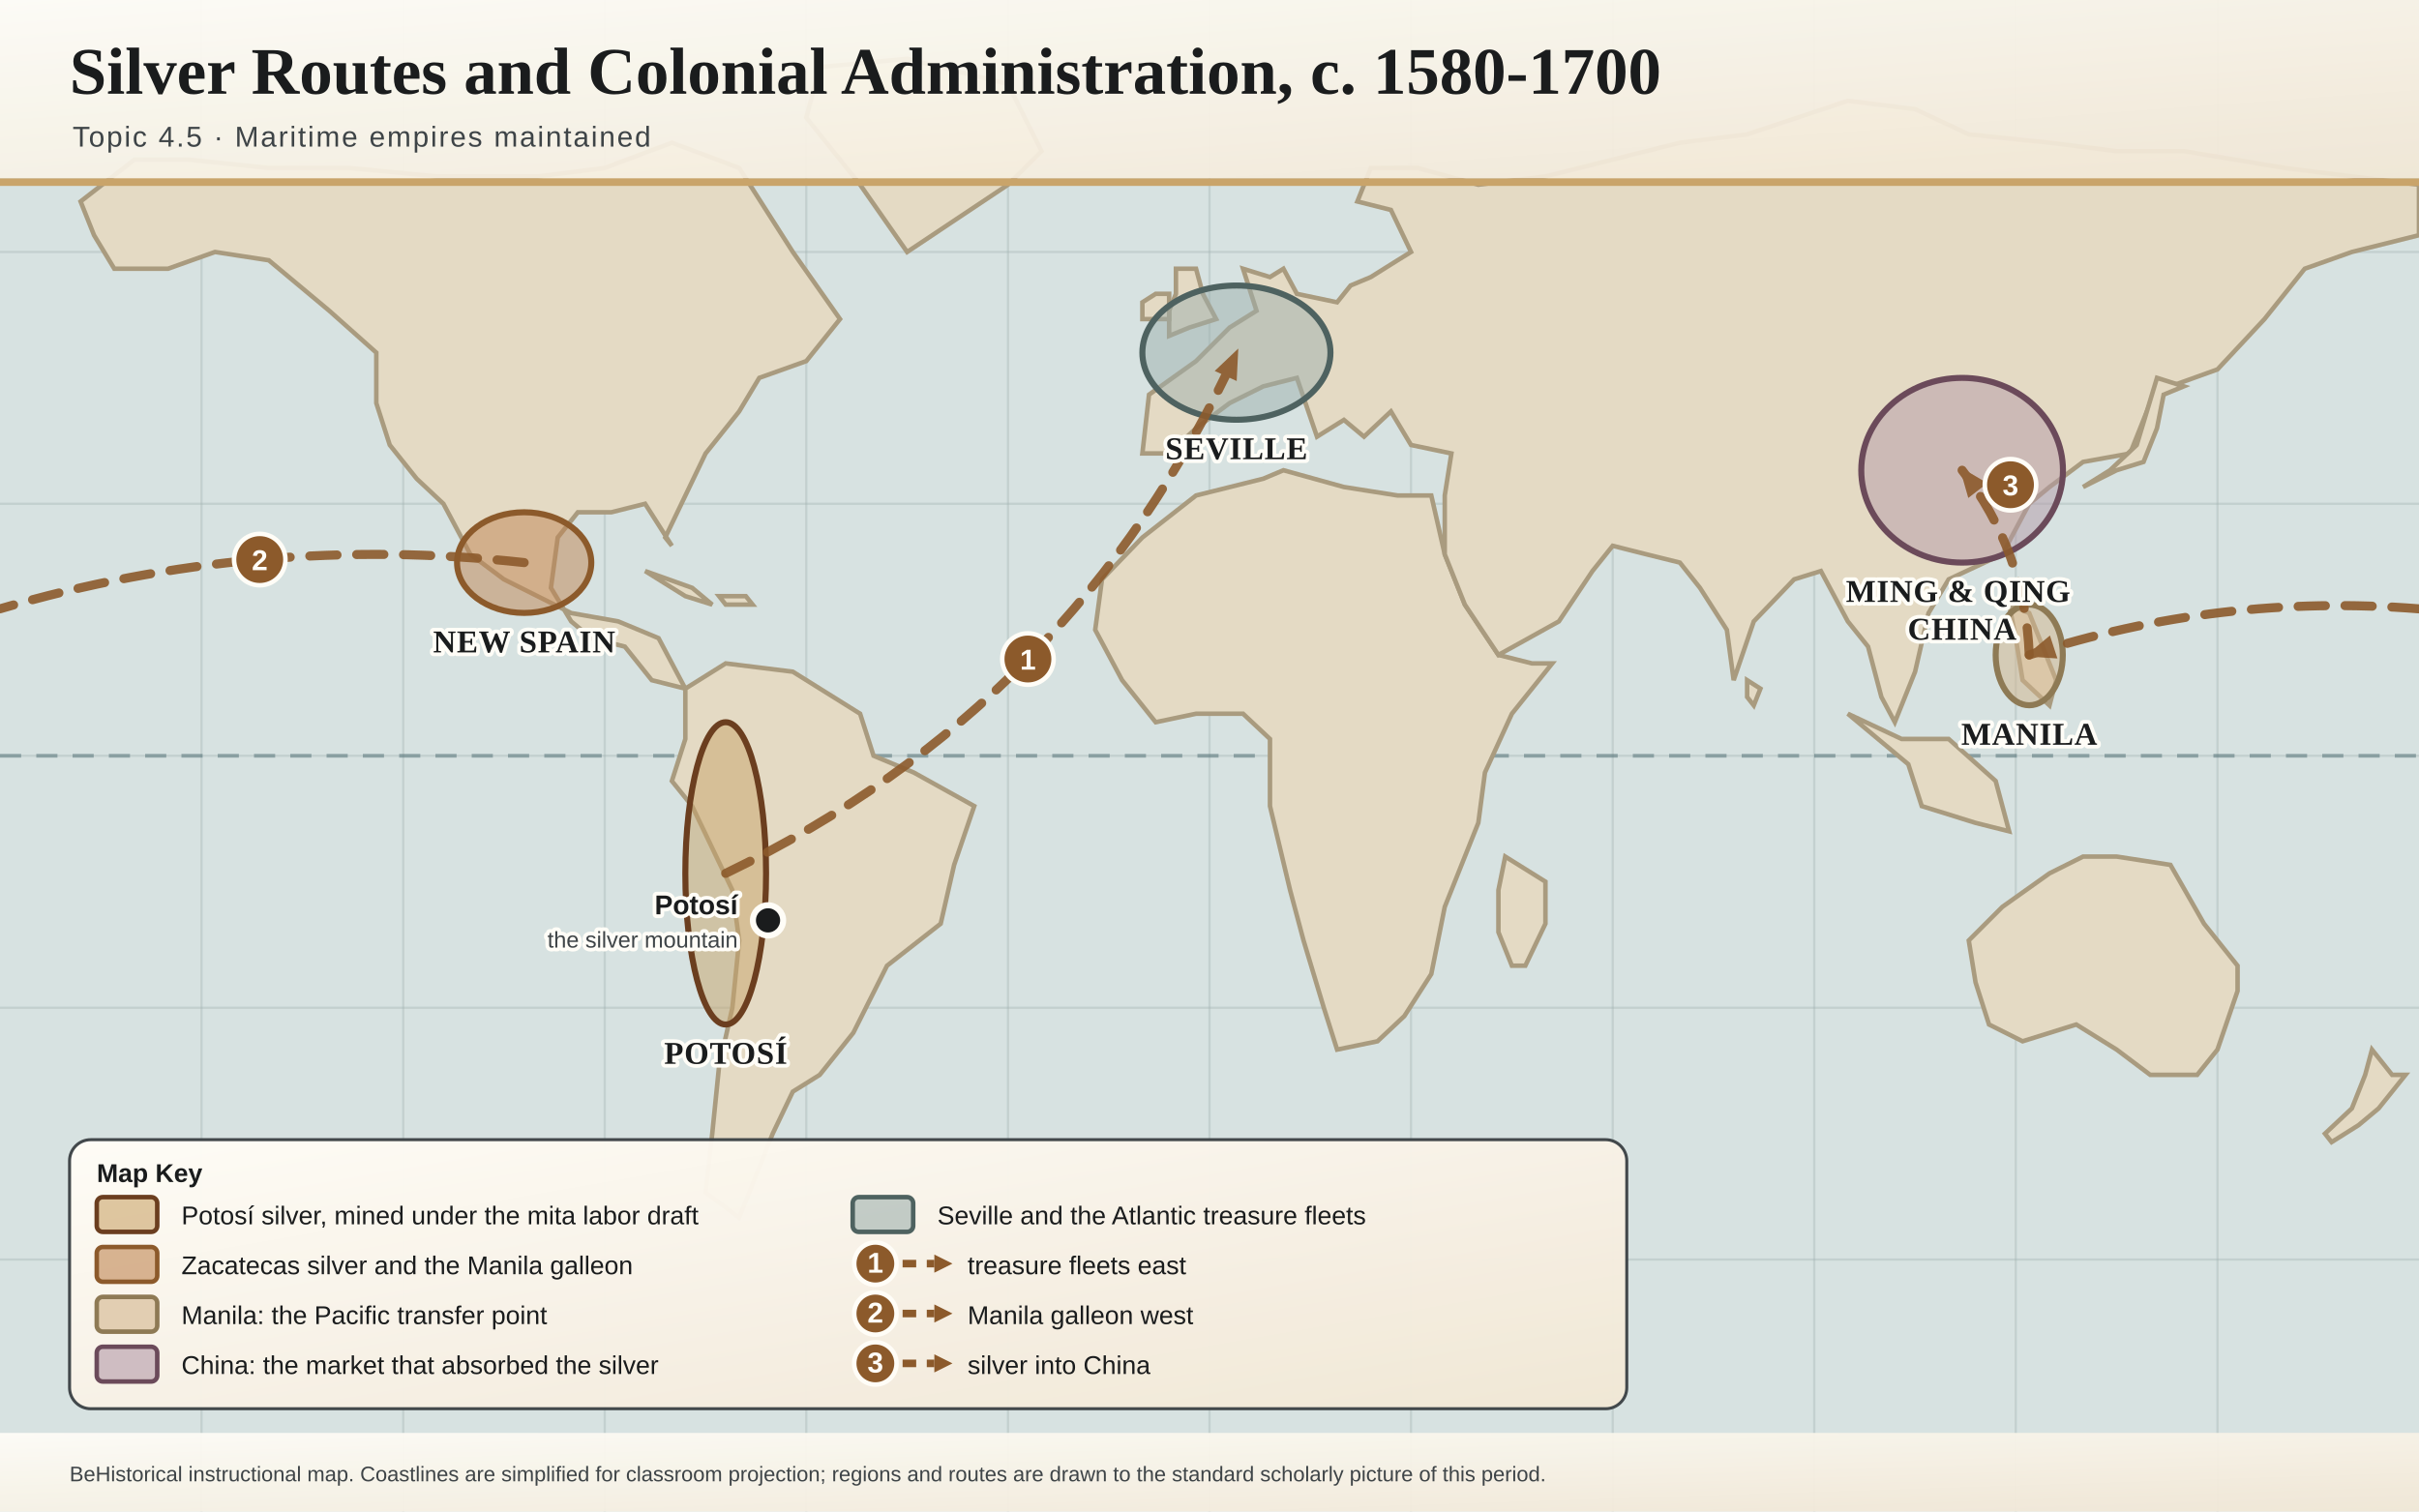
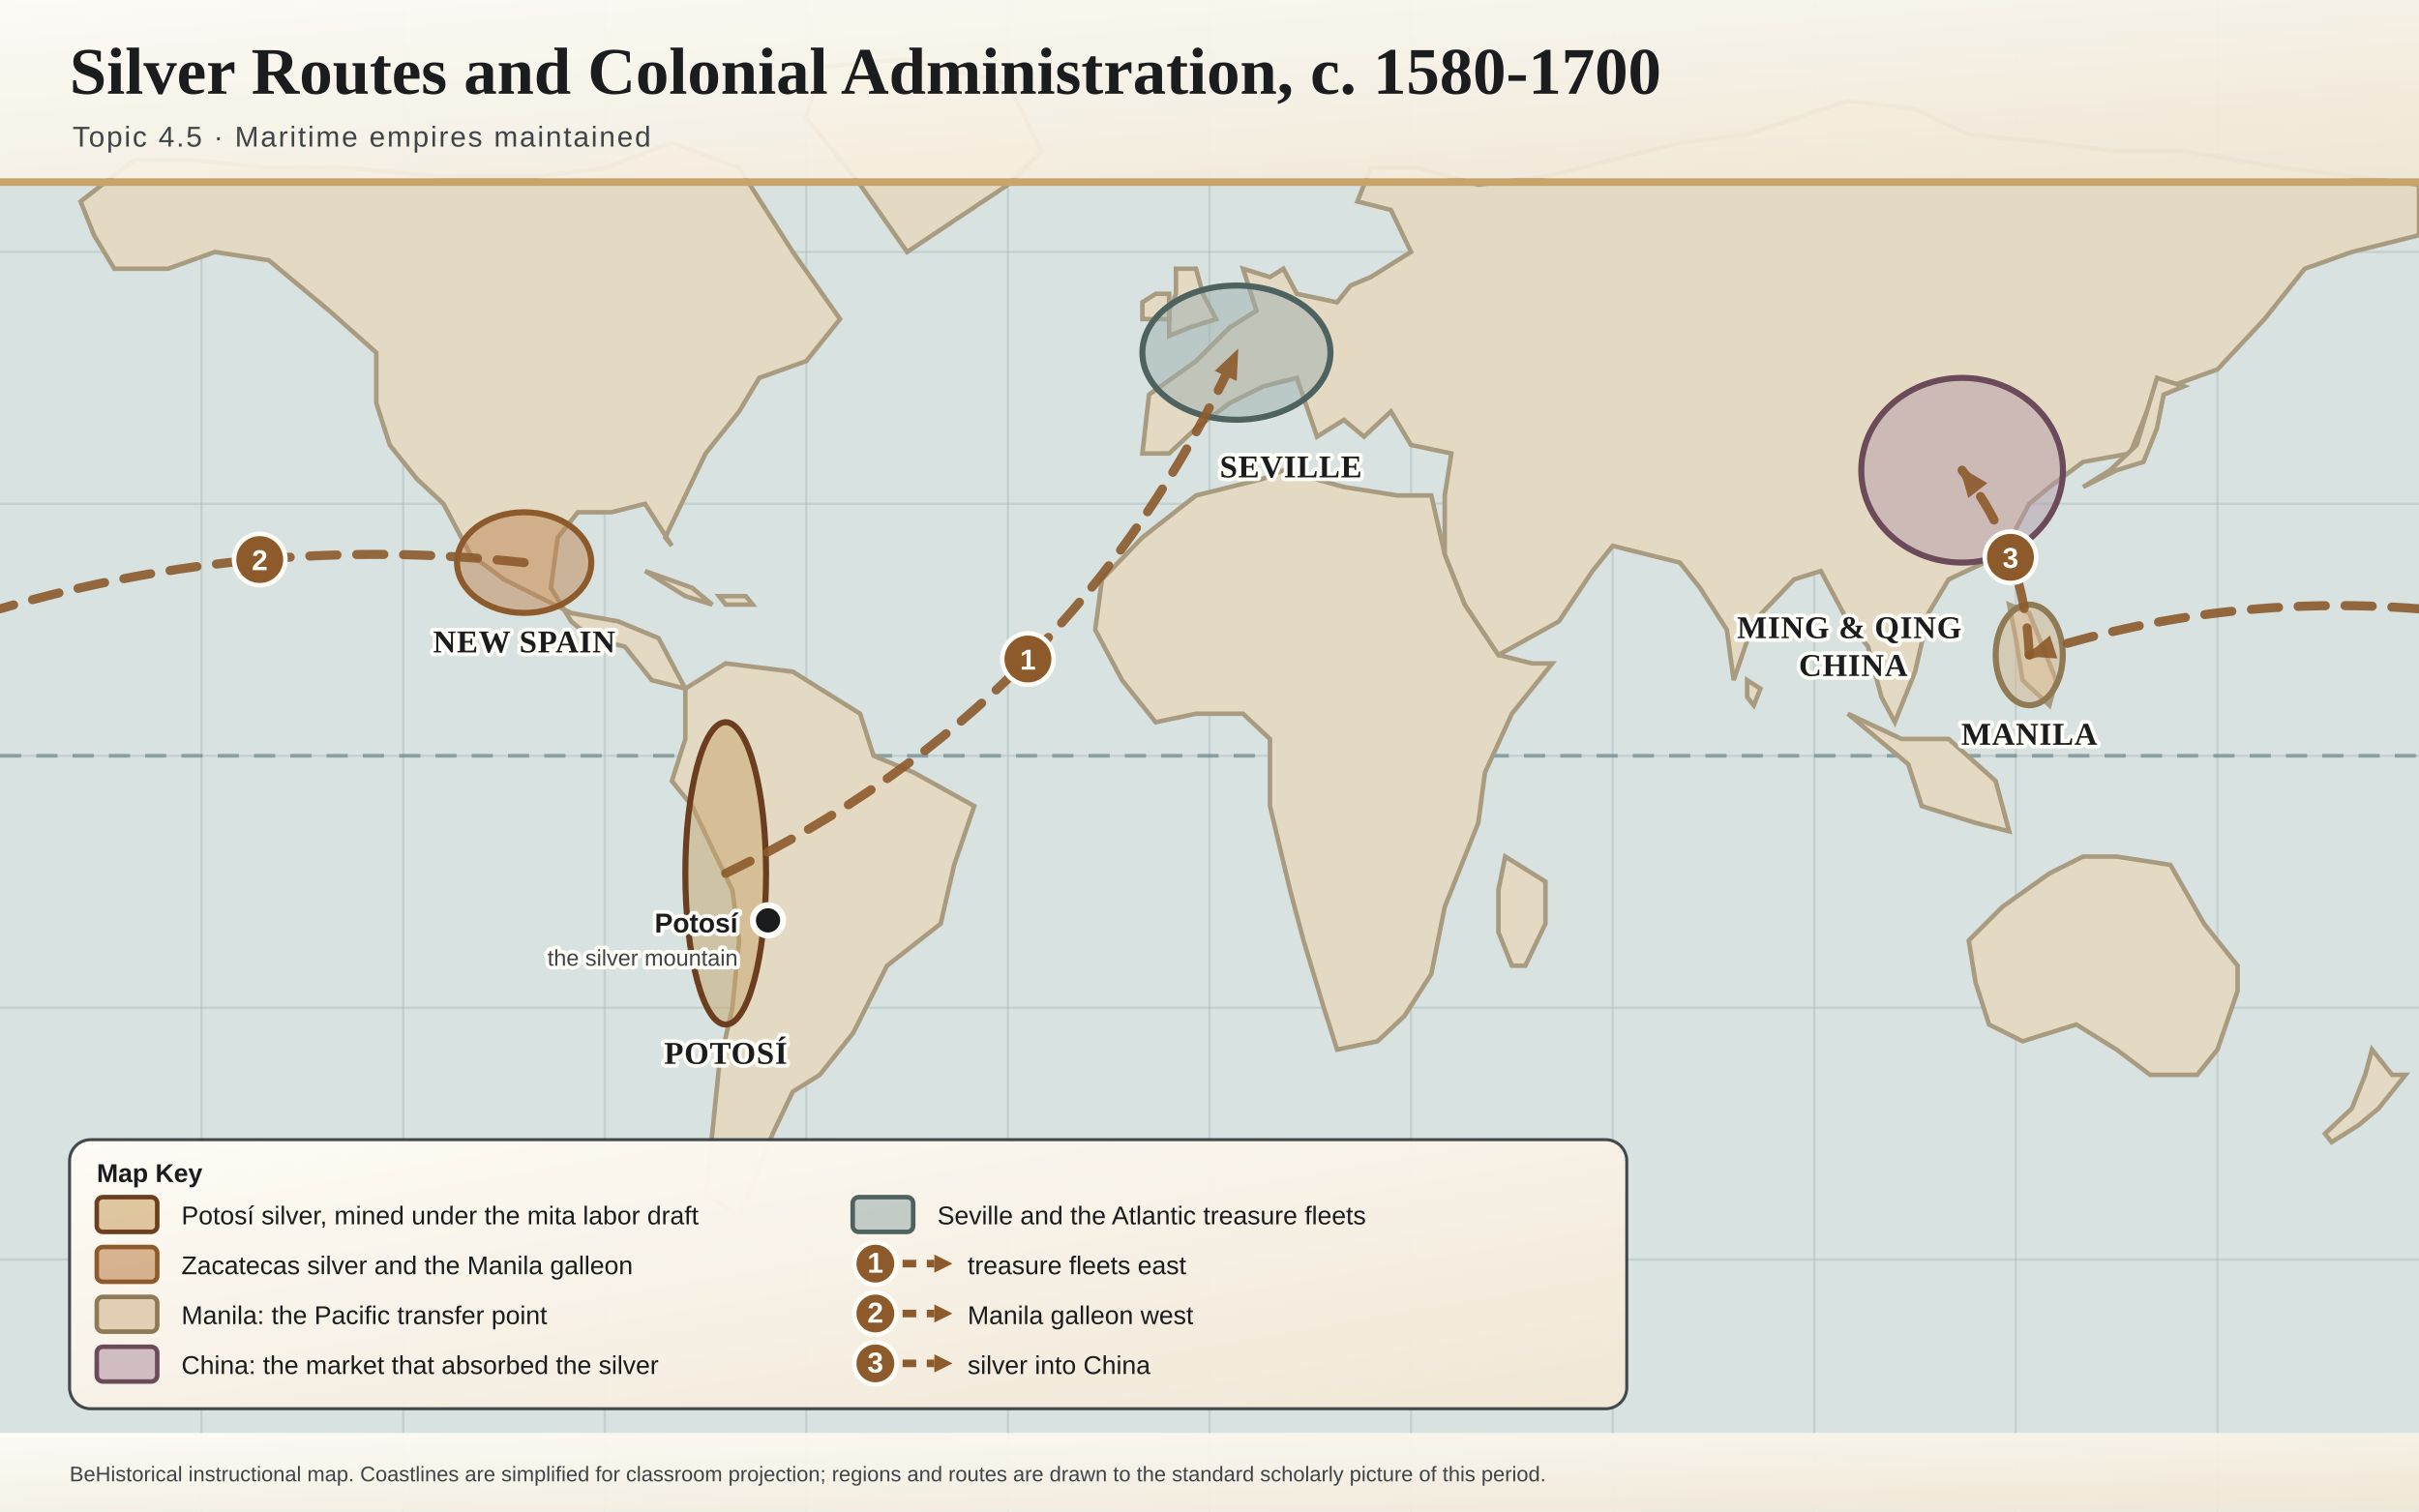
<svg xmlns="http://www.w3.org/2000/svg" width="1600" height="1000" viewBox="0 0 1600 1000" preserveAspectRatio="xMidYMid meet" role="img" aria-labelledby="map-title map-desc">
  <defs>
    <linearGradient id="paper" x1="0" x2="1" y1="0" y2="1">
      <stop offset="0" stop-color="#FFFDF7" />
      <stop offset="1" stop-color="#F1E7D5" />
    </linearGradient>
    <marker id="arrow" markerWidth="20" markerHeight="16" refX="17" refY="8" orient="auto" markerUnits="userSpaceOnUse">
      <path d="M0,0 L20,8 L0,16 Z" fill="#8C5A2B" />
    </marker>
    <style>
      .title{font-family:Georgia,'Times New Roman',serif;font-weight:700;font-size:44px;fill:#1A1C1D}
      .subtitle{font-family:Arial,Helvetica,sans-serif;font-size:19px;fill:#3E4447;letter-spacing:1.2px;text-transform:uppercase}
      .region{font-family:Georgia,'Times New Roman',serif;font-weight:700;font-size:21px;letter-spacing:.5px}
      .place{font-family:Arial,Helvetica,sans-serif;font-weight:700;font-size:18px;fill:#1A1C1D}
      .placenote{font-family:Arial,Helvetica,sans-serif;font-size:15px;fill:#3E4447}
      .small{font-family:Arial,Helvetica,sans-serif;font-size:17px;fill:#1A1C1D}
      .tiny{font-family:Arial,Helvetica,sans-serif;font-size:14px;fill:#3E4447}
      .badgenum{font-family:Arial,Helvetica,sans-serif;font-weight:700;font-size:19px;fill:#FFFDF7}
      .badge{fill:#8C5A2B;stroke:#FFFDF7;stroke-width:3}
      .halo{paint-order:stroke;stroke:#FFFDF7;stroke-width:5;stroke-linejoin:round}
      .city{fill:#1A1C1D;stroke:#FFFDF7;stroke-width:4}
+       .leader{stroke:#1A1C1D;stroke-width:2.5;stroke-linecap:round;opacity:.7}
      .flow{fill:none;stroke:#8C5A2B;stroke-width:6;stroke-linecap:round;opacity:.9}
      #land path{fill:#E4DAC4;stroke:#A99B7F;stroke-width:3}
      #graticule line{stroke:#9FB0AE;stroke-width:1.5;opacity:.35}
    </style>
  </defs>
  <rect width="1600" height="1000" fill="#D7E2E1" />
  <g id="graticule">
    <line x1="133.3" y1="0" x2="133.3" y2="1000" />
    <line x1="266.7" y1="0" x2="266.7" y2="1000" />
    <line x1="400.0" y1="0" x2="400.0" y2="1000" />
    <line x1="533.3" y1="0" x2="533.3" y2="1000" />
    <line x1="666.7" y1="0" x2="666.7" y2="1000" />
    <line x1="800.0" y1="0" x2="800.0" y2="1000" />
    <line x1="933.3" y1="0" x2="933.3" y2="1000" />
    <line x1="1066.7" y1="0" x2="1066.7" y2="1000" />
    <line x1="1200.0" y1="0" x2="1200.0" y2="1000" />
    <line x1="1333.3" y1="0" x2="1333.3" y2="1000" />
    <line x1="1466.7" y1="0" x2="1466.7" y2="1000" />
    <line x1="0" y1="833.3" x2="1600" y2="833.3" />
    <line x1="0" y1="666.7" x2="1600" y2="666.7" />
    <line x1="0" y1="500.0" x2="1600" y2="500.0" />
    <line x1="0" y1="333.3" x2="1600" y2="333.3" />
    <line x1="0" y1="166.7" x2="1600" y2="166.7" />
  </g>
  <line x1="0" y1="500.0" x2="1600" y2="500.0" stroke="#4E6B72" stroke-width="2.5" stroke-dasharray="14 10" opacity=".5" />
  <g id="land">
    <path id="land-greenland" d="M600.0,166.7 L666.7,122.2 L688.9,100.0 L666.7,55.6 L600.0,38.9 L542.2,44.4 L533.3,77.8 L568.9,122.2 L600.0,166.7 Z" />
    <path id="land-northAmerica" d="M53.3,133.3 L88.9,105.6 L124.4,105.6 L177.8,111.1 L231.1,111.1 L288.9,116.7 L355.6,116.7 L400.0,111.1 L444.4,94.4 L488.9,111.1 L524.4,166.7 L555.6,211.1 L533.3,238.9 L502.2,250.0 L488.9,272.2 L466.7,300.0 L440.0,355.6 L444.4,361.1 L426.7,333.3 L404.4,338.9 L382.2,338.9 L368.9,355.6 L364.4,388.9 L377.8,411.1 L391.1,422.2 L413.3,427.8 L431.1,450.0 L453.3,455.6 L435.6,422.2 L408.9,411.1 L377.8,405.6 L333.3,383.3 L311.1,366.7 L293.3,333.3 L275.6,316.7 L257.8,294.4 L248.9,266.7 L248.9,233.3 L217.8,205.6 L177.8,172.2 L142.2,166.7 L111.1,177.8 L75.6,177.8 L62.2,155.6 L53.3,133.3 Z" />
    <path id="land-southAmerica" d="M453.3,455.6 L480.0,438.9 L524.4,444.4 L568.9,472.2 L577.8,500.0 L604.4,511.1 L644.4,533.3 L631.1,572.2 L622.2,611.1 L586.7,638.9 L564.4,683.3 L542.2,711.1 L524.4,722.2 L511.1,750.0 L497.8,783.3 L488.9,805.6 L466.7,788.9 L471.1,750.0 L475.6,705.6 L484.4,666.7 L488.9,622.2 L484.4,588.9 L457.8,533.3 L444.4,516.7 L453.3,488.9 L453.3,455.6 Z" />
    <path id="land-africa" d="M724.4,416.7 L728.9,383.3 L755.6,355.6 L791.1,327.8 L835.6,316.7 L848.9,311.1 L888.9,322.2 L924.4,327.8 L946.7,327.8 L955.6,366.7 L968.9,400.0 L991.1,433.3 L1013.3,438.9 L1026.7,438.9 L1000.0,472.2 L982.2,511.1 L977.8,544.4 L955.6,600.0 L946.7,644.4 L928.9,672.2 L911.1,688.9 L884.4,694.4 L875.6,666.7 L862.2,622.2 L853.3,588.9 L840.0,533.3 L840.0,488.9 L822.2,472.2 L791.1,472.2 L764.4,477.8 L742.2,450.0 L724.4,416.7 Z" />
    <path id="land-eurasia" d="M755.6,300.0 L760.0,261.1 L791.1,238.9 L813.3,216.7 L831.1,205.6 L822.2,177.8 L840.0,183.3 L848.9,177.8 L857.8,194.4 L884.4,200.0 L893.3,188.9 L906.7,183.3 L924.4,172.2 L933.3,166.7 L920.0,138.9 L897.8,133.3 L906.7,111.1 L937.8,111.1 L977.8,122.2 L1022.2,116.7 L1066.7,105.6 L1111.1,94.4 L1155.6,88.9 L1222.2,66.7 L1266.7,72.2 L1302.2,88.9 L1355.6,94.4 L1400.0,100.0 L1444.4,100.0 L1511.1,111.1 L1555.6,116.7 L1600.0,122.2 L1600.0,155.6 L1555.6,166.7 L1524.4,177.8 L1497.8,211.1 L1466.7,244.4 L1435.6,255.6 L1422.2,266.7 L1408.9,300.0 L1377.8,305.6 L1355.6,322.2 L1342.2,333.3 L1324.4,366.7 L1288.9,383.3 L1275.6,405.6 L1266.7,444.4 L1253.3,477.8 L1244.4,461.1 L1235.6,427.8 L1222.2,411.1 L1204.4,377.8 L1186.7,383.3 L1160.0,411.1 L1146.7,450.0 L1142.2,416.7 L1124.4,388.9 L1111.1,372.2 L1088.9,366.7 L1066.7,361.1 L1053.3,377.8 L1031.1,411.1 L991.1,433.3 L968.9,400.0 L955.6,366.7 L955.6,327.8 L960.0,300.0 L933.3,294.4 L920.0,272.2 L902.2,288.9 L888.9,277.8 L871.1,288.9 L857.8,250.0 L835.6,255.6 L813.3,266.7 L791.1,283.3 L773.3,300.0 L755.6,300.0 Z" />
    <path id="land-britain" d="M773.3,222.2 L786.7,216.7 L804.4,211.1 L795.6,194.4 L791.1,177.8 L777.8,177.8 L777.8,194.4 L773.3,205.6 L773.3,222.2 Z" />
    <path id="land-ireland" d="M755.6,211.1 L773.3,211.1 L773.3,194.4 L764.4,194.4 L755.6,200.0 L755.6,211.1 Z" />
    <path id="land-japan" d="M1377.8,322.2 L1400.0,311.1 L1417.8,305.6 L1426.7,283.3 L1431.1,261.1 L1444.4,255.6 L1426.7,250.0 L1413.3,294.4 L1395.6,311.1 L1377.8,322.2 Z" />
    <path id="land-indonesia" d="M1222.2,472.2 L1262.2,505.6 L1271.1,533.3 L1306.7,544.4 L1328.9,550.0 L1320.0,516.7 L1288.9,488.9 L1257.8,488.9 L1222.2,472.2 Z" />
    <path id="land-philippines" d="M1328.9,400.0 L1342.2,405.6 L1351.1,427.8 L1360.0,450.0 L1355.6,466.7 L1337.8,450.0 L1333.3,422.2 L1328.9,400.0 Z" />
    <path id="land-australia" d="M1302.2,622.2 L1306.7,650.0 L1315.6,677.8 L1337.8,688.9 L1373.3,677.8 L1400.0,694.4 L1422.2,711.1 L1453.3,711.1 L1466.7,694.4 L1480.0,655.6 L1480.0,638.9 L1457.8,611.1 L1435.6,572.2 L1400.0,566.7 L1377.8,566.7 L1355.6,577.8 L1324.4,600.0 L1302.2,622.2 Z" />
    <path id="land-newZealand" d="M1568.9,694.4 L1582.2,711.1 L1591.1,711.1 L1573.3,733.3 L1560.0,744.4 L1542.2,755.6 L1537.8,750.0 L1555.6,733.3 L1564.4,711.1 L1568.9,694.4 Z" />
    <path id="land-madagascar" d="M995.6,566.7 L1022.2,583.3 L1022.2,611.1 L1008.9,638.9 L1000.0,638.9 L991.1,616.7 L991.1,588.9 L995.6,566.7 Z" />
    <path id="land-cuba" d="M426.7,377.8 L457.8,388.9 L471.1,400.0 L453.3,394.4 L426.7,377.8 Z" />
    <path id="land-hispaniola" d="M475.6,394.4 L493.3,394.4 L497.8,400.0 L480.0,400.0 L475.6,394.4 Z" />
    <path id="land-sriLanka" d="M1155.6,450.0 L1164.4,455.6 L1160.0,466.7 L1155.6,461.1 L1155.6,450.0 Z" />
  </g>
  <g id="highlights">
    <ellipse cx="480.0" cy="577.8" rx="26.7" ry="100.0" fill="#C9A46A" fill-opacity="0.5" stroke="#6B3E1F" stroke-width="4" />
    <ellipse cx="346.7" cy="372.2" rx="44.4" ry="33.3" fill="#C08552" fill-opacity="0.5" stroke="#8C5A2B" stroke-width="4" />
    <ellipse cx="1342.2" cy="433.3" rx="22.2" ry="33.3" fill="#D2B48C" fill-opacity="0.5" stroke="#8E7A55" stroke-width="4" />
    <ellipse cx="1297.8" cy="311.1" rx="66.7" ry="61.1" fill="#B49AA8" fill-opacity="0.5" stroke="#6B4A5A" stroke-width="4" />
    <ellipse cx="817.8" cy="233.3" rx="62.2" ry="44.4" fill="#9FB0AE" fill-opacity="0.5" stroke="#4E6260" stroke-width="4" />
  </g>
  <g id="flows">
    <path class="flow" d="M480.0,577.8 Q710.9,466.4 817.8,233.3" stroke-dasharray="18 13" marker-end="url(#arrow)" />
    <circle class="badge" cx="679.9" cy="436.0" r="17" />
    <text class="badgenum" x="679.9" y="443.0" text-anchor="middle">1</text>
    <path class="flow" d="M346.7,372.2 Q170.3,352.8 0.0,402.8 M1600.0,402.8 Q1468.1,392.3 1342.2,433.3" stroke-dasharray="18 13" marker-end="url(#arrow)" />
    <circle class="badge" cx="171.8" cy="370.2" r="17" />
    <text class="badgenum" x="171.8" y="377.2" text-anchor="middle">2</text>
    <path class="flow" d="M1342.2,433.3 Q1339.6,365.1 1297.8,311.1" stroke-dasharray="18 13" marker-end="url(#arrow)" />
-     <circle class="badge" cx="1329.8" cy="320.7" r="17" />
-     <text class="badgenum" x="1329.8" y="327.7" text-anchor="middle">3</text>
+     <circle class="badge" cx="1329.8" cy="368.7" r="17" />
+     <text class="badgenum" x="1329.8" y="375.7" text-anchor="middle">3</text>
  </g>
  <g id="region-labels">
    <text class="region halo" x="480.0" y="703.8" text-anchor="middle" fill="#1A1C1D">
      <tspan x="480.0" dy="0">POTOSÍ</tspan>
    </text>
    <text class="region halo" x="346.7" y="431.6" text-anchor="middle" fill="#1A1C1D">
      <tspan x="346.7" dy="0">NEW SPAIN</tspan>
    </text>
    <text class="region halo" x="1342.2" y="492.7" text-anchor="middle" fill="#1A1C1D">
      <tspan x="1342.2" dy="0">MANILA</tspan>
    </text>
-     <text class="region halo" x="1297.8" y="398.2" text-anchor="middle" fill="#1A1C1D">
-       <tspan x="1297.8" dy="0">MING &amp; QING</tspan>
-       <tspan x="1297.8" dy="25">CHINA</tspan>
+     <text class="region halo" x="1225.8" y="422.2" text-anchor="middle" fill="#1A1C1D">
+       <tspan x="1225.8" dy="0">MING &amp; QING</tspan>
+       <tspan x="1225.8" dy="25">CHINA</tspan>
    </text>
-     <text class="region halo" x="817.8" y="303.8" text-anchor="middle" fill="#1A1C1D">
-       <tspan x="817.8" dy="0">SEVILLE</tspan>
+     <text class="region halo" x="853.8" y="315.8" text-anchor="middle" fill="#1A1C1D">
+       <tspan x="853.8" dy="0">SEVILLE</tspan>
    </text>
  </g>
  <g id="places">
    <circle class="city" cx="508.0" cy="608.9" r="10" />
-     <text class="place halo" x="488.0" y="604.9" text-anchor="end">Potosí</text>
-     <text class="placenote halo" x="488.0" y="626.9" text-anchor="end">the silver mountain</text>
+     <text class="place halo" x="488.0" y="616.9" text-anchor="end">Potosí</text>
+     <text class="placenote halo" x="488.0" y="638.9" text-anchor="end">the silver mountain</text>
  </g>
  <g id="titleband">
    <rect x="0" y="0" width="1600" height="118" fill="url(#paper)" opacity=".93" />
    <rect x="0" y="118" width="1600" height="5" fill="#C9A46A" />
    <text class="title" x="46" y="62">Silver Routes and Colonial Administration, c. 1580-1700</text>
    <text class="subtitle" x="48" y="97">Topic 4.5 · Maritime empires maintained</text>
  </g>
  <g id="legend" transform="translate(46,754)">
    <rect x="0" y="0" width="1030" height="178" rx="14" fill="url(#paper)" stroke="#3E4447" stroke-width="2" opacity=".97" />
    <text class="small" x="18" y="28" font-weight="700">Map Key</text>
    <rect x="18" y="38" width="40" height="23" rx="4" fill="#C9A46A" fill-opacity=".6" stroke="#6B3E1F" stroke-width="3" />
    <text class="small" x="74" y="56">Potosí silver, mined under the mita labor draft</text>
    <rect x="18" y="71" width="40" height="23" rx="4" fill="#C08552" fill-opacity=".6" stroke="#8C5A2B" stroke-width="3" />
    <text class="small" x="74" y="89">Zacatecas silver and the Manila galleon</text>
    <rect x="18" y="104" width="40" height="23" rx="4" fill="#D2B48C" fill-opacity=".6" stroke="#8E7A55" stroke-width="3" />
    <text class="small" x="74" y="122">Manila: the Pacific transfer point</text>
    <rect x="18" y="137" width="40" height="23" rx="4" fill="#B49AA8" fill-opacity=".6" stroke="#6B4A5A" stroke-width="3" />
    <text class="small" x="74" y="155">China: the market that absorbed the silver</text>
    <rect x="518" y="38" width="40" height="23" rx="4" fill="#9FB0AE" fill-opacity=".6" stroke="#4E6260" stroke-width="3" />
    <text class="small" x="574" y="56">Seville and the Atlantic treasure fleets</text>
    <circle class="badge" cx="533" cy="82" r="14" />
    <text class="badgenum" x="533" y="88" text-anchor="middle" font-size="16">1</text>
    <line x1="551" x2="572" y1="82" y2="82" stroke="#8C5A2B" stroke-width="5" stroke-dasharray="9 7" />
    <path d="M572,76 L584,82 L572,88 Z" fill="#8C5A2B" />
    <text class="small" x="594" y="89">treasure fleets east</text>
    <circle class="badge" cx="533" cy="115" r="14" />
    <text class="badgenum" x="533" y="121" text-anchor="middle" font-size="16">2</text>
    <line x1="551" x2="572" y1="115" y2="115" stroke="#8C5A2B" stroke-width="5" stroke-dasharray="9 7" />
    <path d="M572,109 L584,115 L572,121 Z" fill="#8C5A2B" />
    <text class="small" x="594" y="122">Manila galleon west</text>
    <circle class="badge" cx="533" cy="148" r="14" />
    <text class="badgenum" x="533" y="154" text-anchor="middle" font-size="16">3</text>
    <line x1="551" x2="572" y1="148" y2="148" stroke="#8C5A2B" stroke-width="5" stroke-dasharray="9 7" />
    <path d="M572,142 L584,148 L572,154 Z" fill="#8C5A2B" />
    <text class="small" x="594" y="155">silver into China</text>
  </g>
  <rect x="0" y="948" width="1600" height="52" fill="url(#paper)" opacity=".93" />
  <text class="tiny" x="46" y="980">BeHistorical instructional map. Coastlines are simplified for classroom projection; regions and routes are drawn to the standard scholarly picture of this period.</text>
</svg>
